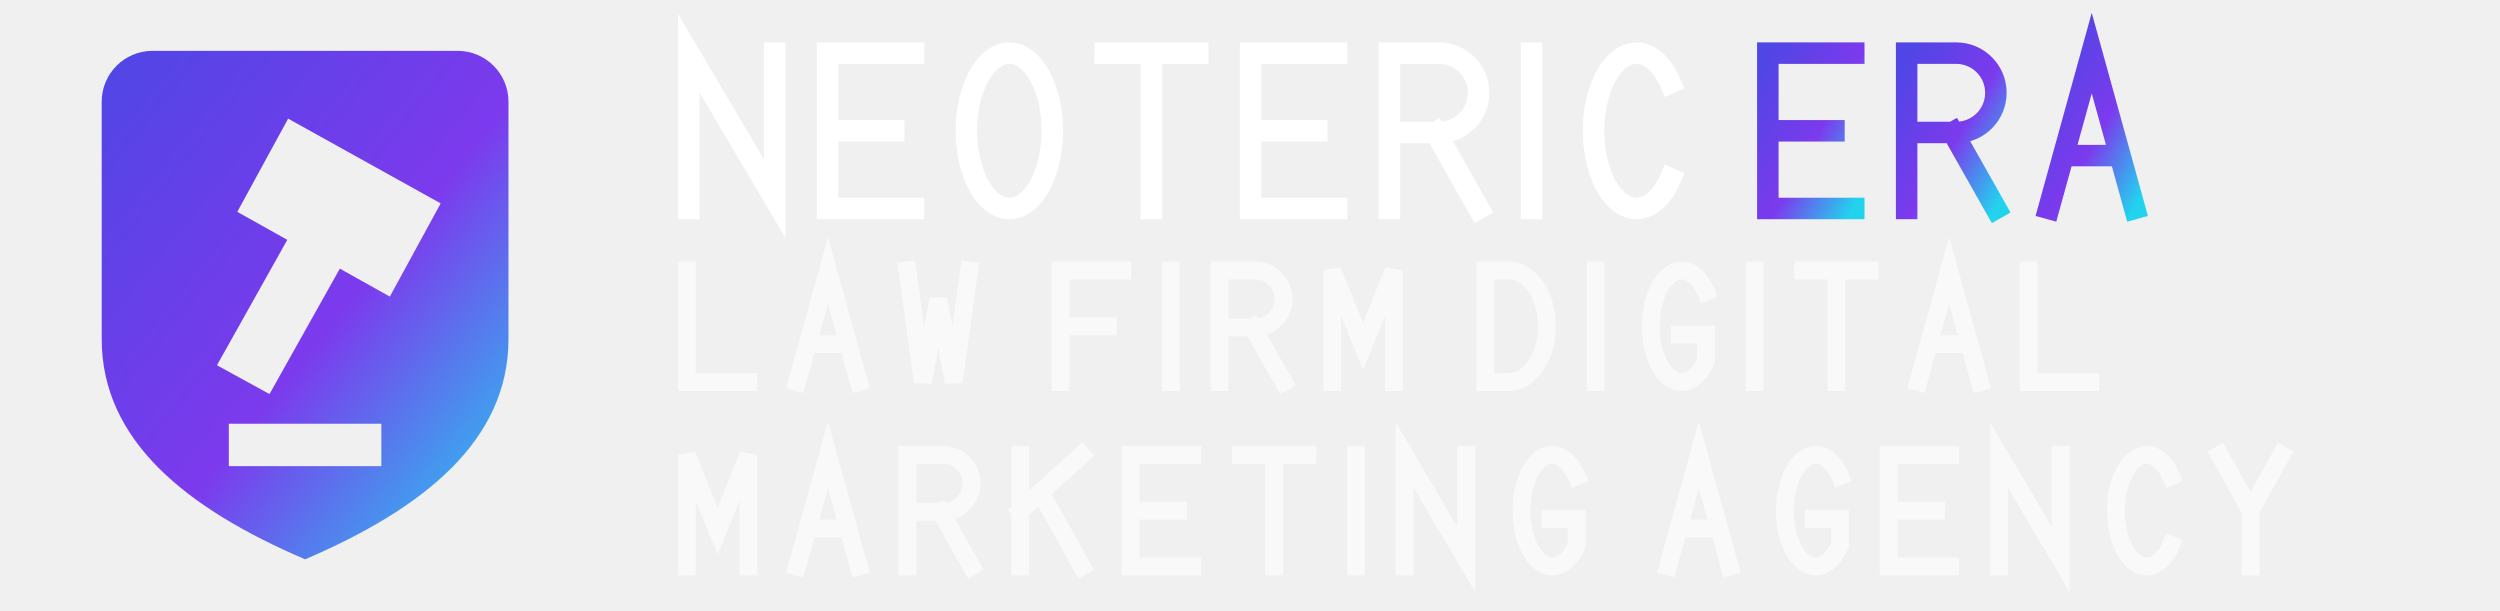
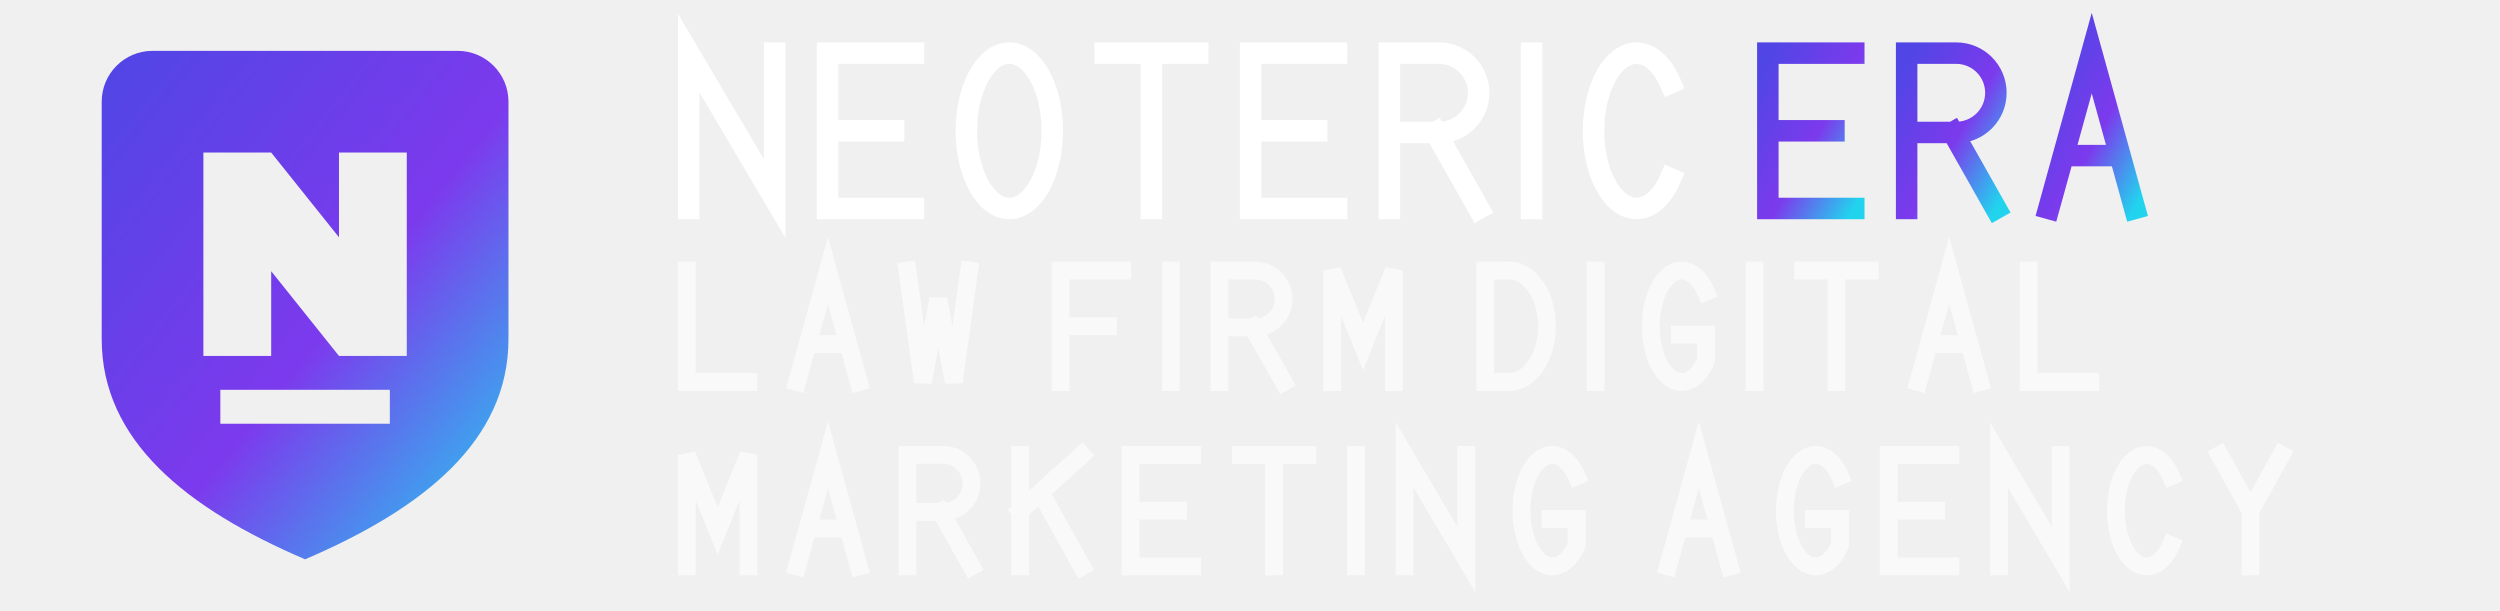
<svg xmlns="http://www.w3.org/2000/svg" viewBox="0 0 295 72" width="295" height="72" role="img" aria-labelledby="ntLogoLightTitle">
  <defs>
    <linearGradient id="ntBrand" x1="0" y1="0" x2="1" y2="1">
      <stop offset="0" stop-color="#4F46E5" />
      <stop offset="0.55" stop-color="#7C3AED" />
      <stop offset="1" stop-color="#22D3EE" />
    </linearGradient>
    <path id="ntN" d="M6 100V6l52 88V6" />
    <path id="ntE" d="M58 6H6v94h52M6 53h40" />
    <path id="ntO" d="M32 6a26 47 0 0 1 0 94 26 47 0 0 1 0-94Z" />
    <path id="ntT" d="M32 100V6M4 6h56" />
    <path id="ntR" d="M6 100V6h30a24 24 0 0 1 0 48H6m28 0 26 46" />
    <path id="ntI" d="M6 6v94" />
    <path id="ntC" d="M58 24a26 47 0 1 0 0 58" />
    <path id="ntA" d="m6 100 26-94 26 94M17 68h30" />
    <path id="ntV" d="m6 6 26 94 26-94" />
    <path id="ntS" d="M58 27C58 15 47 6 32 6 17 6 6 15 6 27 6 39 17 46 32 51 47 56 58 63 58 77 58 89 47 100 32 100 17 100 6 91 6 79" />
    <path id="ntD" d="M6 100V6h20a32 47 0 0 1 0 94H6" />
    <path id="ntG" d="M58 24a26 47 0 1 0 0 58V60H36" />
    <path id="ntL" d="M6 6v94h52" />
    <path id="ntW" d="M6 6 19 100 32 30 45 100 58 6" />
    <path id="ntF" d="M6 100V6h52M6 53h40" />
    <path id="ntM" d="M6 100V6l26 64 26-64v94" />
    <path id="ntK" d="M6 6v94M58 6 6 53M24 39 58 100" />
    <path id="ntY" d="M6 6 32 53 58 6M32 53v47" />
  </defs>
-   <path fill="url(#ntBrand)" fill-rule="evenodd" d="     M18 6H54A6 6 0 0 1 60 12V40C60 52 50 60 36 66 22 60 12 52 12 40V12A6 6 0 0 1 18 6Z     M34 14 52 24 46 35 40.1 31.7 31.8 46.5 25.6 43.1 33.9 28.3 28 25Z     M27 50H45V55H27Z" />
+   <path fill="url(#ntBrand)" fill-rule="evenodd" d="     M18 6H54A6 6 0 0 1 60 12V40C60 52 50 60 36 66 22 60 12 52 12 40V12A6 6 0 0 1 18 6Z     M24 18H32L40 28V18H48V42H40L32 32V42H24Z     M26 46H46V50H26Z" />
  <g transform="translate(80.1 5.10) scale(0.195)" fill="none" stroke="#FFFFFF" stroke-width="13" stroke-linecap="square" stroke-linejoin="miter">
    <use href="#ntN" x="0" />
    <use href="#ntE" x="84" />
    <use href="#ntO" x="168" />
    <use href="#ntT" x="254" />
    <use href="#ntE" x="340" />
    <use href="#ntR" x="424" />
    <use href="#ntI" x="510" />
    <use href="#ntC" x="542" />
  </g>
  <g transform="translate(80.1 5.10) scale(0.195)" fill="none" stroke="url(#ntBrand)" stroke-width="13" stroke-linecap="square" stroke-linejoin="miter">
    <use href="#ntE" x="653" />
    <use href="#ntR" x="737" />
    <use href="#ntA" x="823" />
  </g>
  <g transform="translate(80.2 31.08) scale(0.14)" fill="none" stroke="#FFFFFF" stroke-opacity="0.62" stroke-width="15" stroke-linecap="square" stroke-linejoin="miter">
    <use href="#ntL" x="0" />
    <use href="#ntA" x="93" />
    <use href="#ntW" x="186" />
    <use href="#ntF" x="315" />
    <use href="#ntI" x="408" />
    <use href="#ntR" x="449" />
    <use href="#ntM" x="544" />
    <use href="#ntD" x="673" />
    <use href="#ntI" x="766" />
    <use href="#ntG" x="807" />
    <use href="#ntI" x="900" />
    <use href="#ntT" x="943" />
    <use href="#ntA" x="1038" />
    <use href="#ntL" x="1131" />
  </g>
  <g transform="translate(80.2 52.84) scale(0.14)" fill="none" stroke="#FFFFFF" stroke-opacity="0.62" stroke-width="15" stroke-linecap="square" stroke-linejoin="miter">
    <use href="#ntM" x="0" />
    <use href="#ntA" x="93" />
    <use href="#ntR" x="186" />
    <use href="#ntK" x="281" />
    <use href="#ntE" x="374" />
    <use href="#ntT" x="469" />
    <use href="#ntI" x="564" />
    <use href="#ntN" x="605" />
    <use href="#ntG" x="698" />
    <use href="#ntA" x="827" />
    <use href="#ntG" x="920" />
    <use href="#ntE" x="1013" />
    <use href="#ntN" x="1106" />
    <use href="#ntC" x="1199" />
    <use href="#ntY" x="1292" />
  </g>
</svg>
